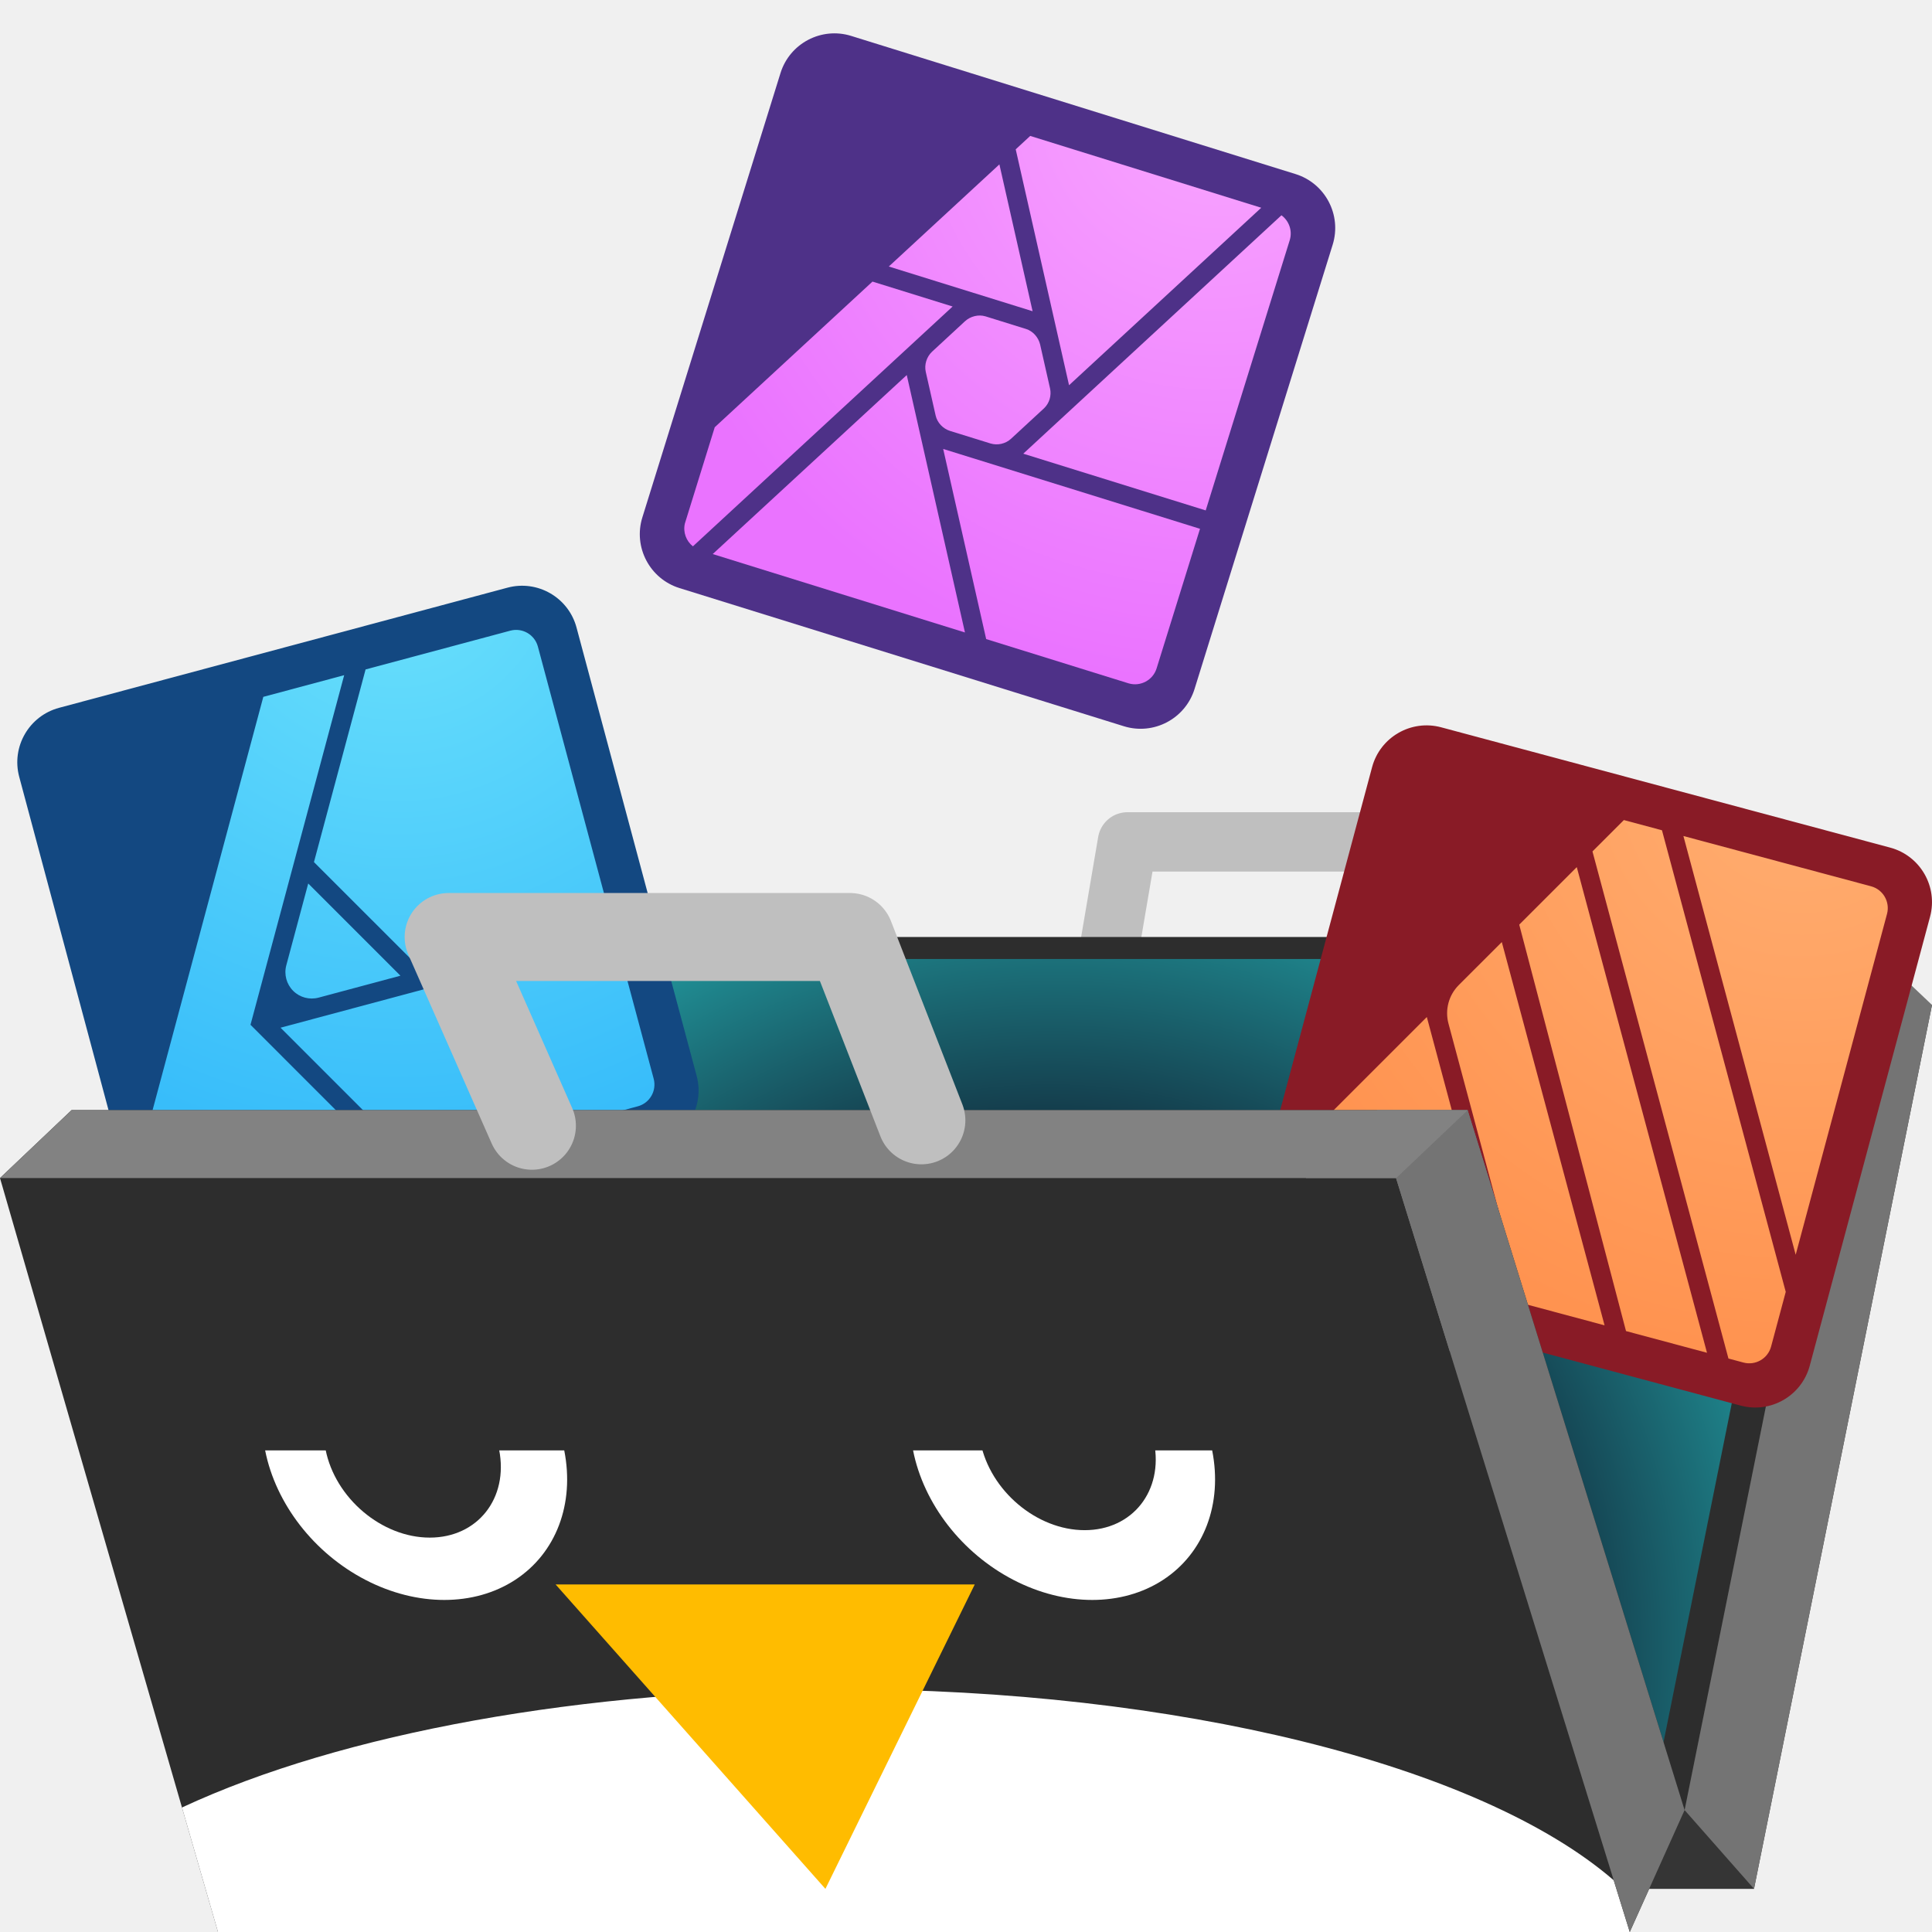
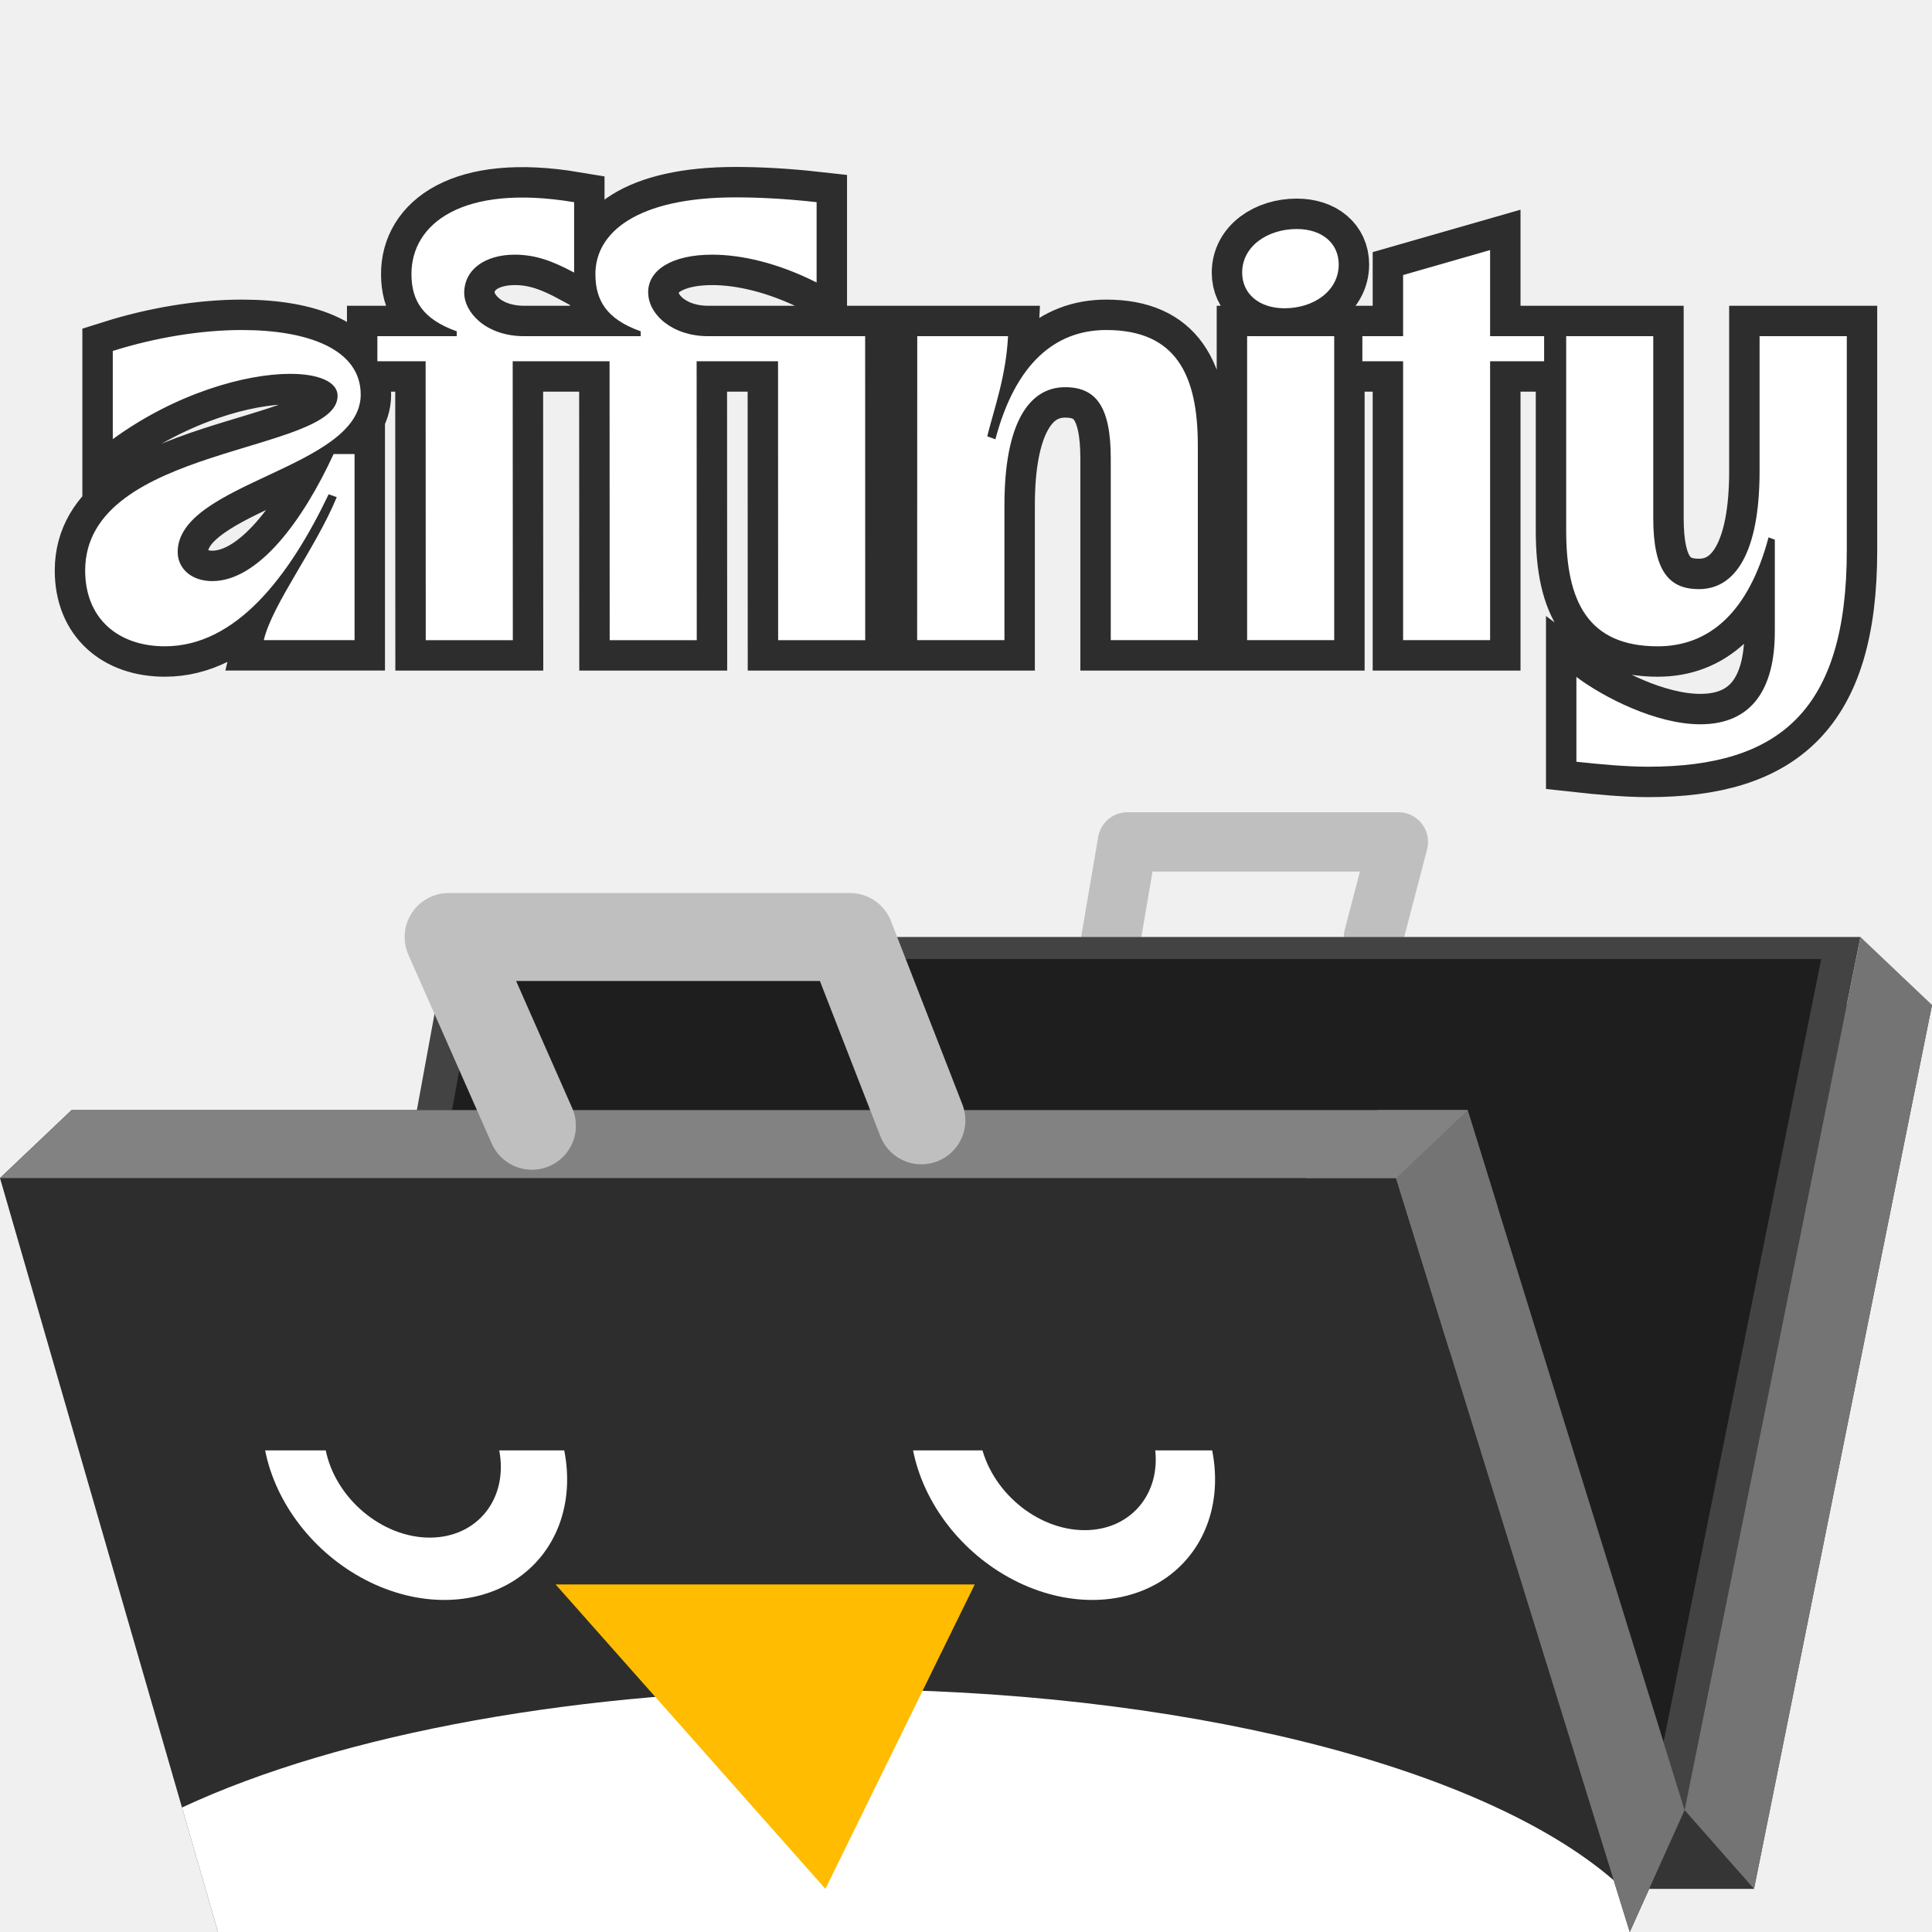
<svg xmlns="http://www.w3.org/2000/svg" xmlns:xlink="http://www.w3.org/1999/xlink" width="135.467mm" height="135.467mm" viewBox="0 0 135.467 135.467" version="1.1" id="svg1" xml:space="preserve">
  <defs id="defs1">
-     <linearGradient id="linearGradient284">
-       <stop style="stop-color:#f40000;stop-opacity:1;" offset="0.003" id="stop286" />
-       <stop style="stop-color:#0b0016;stop-opacity:1;" offset="0.208" id="stop291" />
-       <stop style="stop-color:#208d93;stop-opacity:1;" offset="0.427" id="stop290" />
-       <stop style="stop-color:#13be18;stop-opacity:1;" offset="0.67" id="stop289" />
-       <stop style="stop-color:#b1e507;stop-opacity:1;" offset="0.849" id="stop288" />
-       <stop style="stop-color:#ff0000;stop-opacity:1;" offset="1" id="stop285" />
-     </linearGradient>
    <clipPath clipPathUnits="userSpaceOnUse" id="clipPath287">
      <use x="0" y="0" xlink:href="#g286" id="use287" />
    </clipPath>
-     <radialGradient xlink:href="#linearGradient284" id="radialGradient291" cx="262.798" cy="114.122" fx="262.798" fy="114.122" r="49.821" gradientTransform="matrix(1.361119,-2.357528,2.212267,1.277253,-538.7975,592.2325)" gradientUnits="userSpaceOnUse" />
-     <radialGradient id="a" cx="0" cy="0" r="1" gradientUnits="userSpaceOnUse" gradientTransform="matrix(1038.26,0,0,1038.26,742.988,-89.26)">
-       <stop offset="0" style="stop-color:#6be1fb;stop-opacity:1" id="stop5" />
-       <stop offset="1" style="stop-color:#38bdfa;stop-opacity:1" id="stop6" />
-     </radialGradient>
-     <radialGradient id="b" cx="0" cy="0" r="1" gradientUnits="userSpaceOnUse" gradientTransform="matrix(1038.25,0,0,1038.25,3341.03,-89.259)">
-       <stop offset="0" style="stop-color:#f9a6ff;stop-opacity:1" id="stop8" />
-       <stop offset="1" style="stop-color:#ea73ff;stop-opacity:1" id="stop9" />
-     </radialGradient>
-     <radialGradient id="a-5" cx="0" cy="0" r="1" gradientUnits="userSpaceOnUse" gradientTransform="matrix(1038.26,0,0,1038.26,742.961,-89.26)">
-       <stop offset="0" style="stop-color:#ffae71;stop-opacity:1" id="stop5-9" />
-       <stop offset="1" style="stop-color:#ff9350;stop-opacity:1" id="stop6-2" />
-     </radialGradient>
  </defs>
  <path style="fill:none;fill-opacity:1;stroke:#bfbfbf;stroke-width:4.163;stroke-linecap:round;stroke-linejoin:round;stroke-dasharray:none;stroke-opacity:1" d="m 77.874,65.957 1.18,-6.925 h 18.995 l -1.741,6.668" id="path295" />
  <path id="path268" style="fill:#353535;fill-opacity:1;stroke-width:18.466;stroke-linecap:round;stroke-linejoin:round" d="m 25.099,132.442 h 97.887 L 135.467,70.464 H 36.475 Z" />
-   <path id="path269" style="fill:#2d2d2d;fill-opacity:1;stroke-width:18.466;stroke-linecap:round;stroke-linejoin:round" d="m 20.081,127.678 98.04,-0.758 12.328,-61.22 H 31.457 Z" />
-   <path id="path273" style="fill:url(#radialGradient291);fill-opacity:1;stroke-width:17.547;stroke-linecap:round;stroke-linejoin:round" d="m 22.829,126.135 93.157,-0.72 11.714,-58.171 H 33.639 Z" />
-   <g style="clip-rule:evenodd;fill-rule:evenodd;stroke-linejoin:round;stroke-miterlimit:2" id="g295" transform="matrix(0.03816042,-0.01022505,0.01022505,0.03816042,0.32723,50.6531)">
-     <path d="m 1023.948,100 c 0,-55.192 -44.808,-100 -100,-100 h -824 c -55.192,0 -100,44.808 -100,100 v 824 c 0,55.192 44.808,100 100,100 h 824 c 55.192,0 100,-44.808 100,-100 z" style="fill:#134881" id="path2" />
-     <path d="m 948.958,909.311 c -0.17,21.934 -18.03,39.689 -40,39.689 H 505.268 L 332.718,650.124 h 616.24 z M 74.958,909 V 733.513 L 455.148,75 h 148.58 L 282.538,631.33 465.938,949 h -350.98 c -22.08,0 -40,-17.923 -40,-40 z m 487.17,-292.956 h -150.22 c -16.77,0 -32.27,-8.8 -40.65,-23.327 a 46.907,46.907 0 0 1 0,-46.935 l 75.15,-130.17 z M 908.958,75 c 21.97,0 39.83,17.755 40,39.689 V 616.044 H 601.478 L 466.068,381.549 643.058,75 Z" style="fill:url(#a)" id="path3-6" />
-   </g>
-   <g style="clip-rule:evenodd;fill-rule:evenodd;stroke-linejoin:round;stroke-miterlimit:2" id="g296" transform="matrix(0.03780934,0.01175504,-0.01175504,0.03780934,55.90377,1.343204)">
-     <g transform="matrix(0.88567,0,0,1.12025,-5787.014,-235.252)" id="g8-6">
-       <clipPath id="a-1">
-         <path d="m 6534,210 h 3805 v 973 H 6534 Z" id="path2-8" />
-       </clipPath>
-       <g clip-path="url(#a-1)" id="g7-7">
-         <path d="M 1024,100 C 1024,44.808 979.192,0 924,0 H 100 C 44.808,0 0,44.808 0,100 v 824 c 0,55.192 44.808,100 100,100 h 824 c 55.192,0 100,-44.808 100,-100 z" style="fill:#4e3188" transform="matrix(1.12908,0,0,0.89266,6534.003,210)" id="path3-9" />
-         <path d="M 3547,650.087 V 909 c 0,21.809 -17.49,39.566 -39.2,39.992 l -264.42,-10e-4 -172.64,-298.904 z m -342.96,298.904 h -467.78 l 234.02,-404.714 z m -505.34,-2.629 c -14.15,-5.425 -24.44,-18.652 -25.59,-34.397 L 2673,733.502 2863.17,404.251 h 148.64 z m 449.05,-542.726 c 12.95,0.054 25.34,7.661 32.03,18.935 0.07,0.114 0.2,0.344 0.2,0.344 l 39.3,68.052 0.34,0.564 c 6.42,11.234 6.67,25.389 0.25,36.827 -13.17,23.042 -26.55,45.973 -39.83,68.96 -6.52,11.179 -18.86,18.473 -31.98,18.636 -25.03,0.105 -75.22,0.047 -75.29,0.047 -12.95,-0.054 -25.54,-6.959 -32.24,-18.233 -0.15,-0.244 -0.43,-0.743 -0.43,-0.743 0,0 -39.32,-68.059 -39.4,-68.217 -6.43,-11.234 -6.42,-25.747 0,-37.185 0.09,-0.168 0.29,-0.504 0.29,-0.504 0,0 26.31,-45.638 39.48,-68.457 6.52,-11.179 18.89,-18.87 32,-19.034 0.22,-10e-4 0.66,-0.011 0.66,-0.011 l 74.17,0.019 z M 3519.89,77.126 3208.64,616.001 H 3547 V 115 c 0,-17.566 -11.35,-32.503 -27.11,-37.874 z M 3053.34,75 h 428.43 l -231.7,401.157 -214.21,-370.881 z m 96.18,295.191 h -266.68 l 133.34,-230.855 z" style="fill:url(#b)" transform="matrix(1.12908,0,0,0.89266,3600.653,210)" id="path4-20" />
-       </g>
-     </g>
-   </g>
+   <path id="path269" style="fill:#434343;fill-opacity:1;stroke-width:18.466;stroke-linecap:round;stroke-linejoin:round" d="m 20.081,127.678 98.04,-0.758 12.328,-61.22 H 31.457 Z" />
+   <path id="path273" style="fill:#1e1e1e;fill-opacity:1;stroke-width:17.547;stroke-linecap:round;stroke-linejoin:round" d="m 22.829,126.135 93.157,-0.72 11.714,-58.171 H 33.639 Z" />
  <path style="fill:#747474;fill-opacity:1;stroke:none;stroke-width:12.212;stroke-linecap:round;stroke-linejoin:round;stroke-dasharray:none;stroke-opacity:1" d="m 130.449,65.7 5.018,4.763 -12.481,61.978 -4.865,-5.521 z" id="path272" />
-   <g style="clip-rule:evenodd;fill-rule:evenodd;stroke-linejoin:round;stroke-miterlimit:2" id="g297" transform="matrix(0.03820734,0.01023763,-0.01023763,0.03820734,97.23058,49.97298)">
-     <path d="M 1024,100 C 1024,44.808 979.192,0 924,0 H 100 C 44.808,0 0,44.808 0,100 v 824 c 0,55.192 44.808,100 100,100 h 824 c 55.192,0 100,-44.808 100,-100 z" style="fill:#891b26" id="path2-3" />
-     <path d="M 466.151,949 208.351,502.652 75.011,733.508 V 909 c 0,22.077 17.92,40 40,40 z m 187.99,0 h -148.64 c 0,0 -192.55,-333.487 -257.06,-445.057 a 70.669,70.669 0 0 1 -0.01,-70.724 c 23.33,-40.368 53.92,-93.31 53.92,-93.31 z m 187.99,0 h -148.64 l -369.29,-646.928 72.14,-124.89 z M 949.011,808.578 V 909 c 0,22.077 -17.92,40 -40,40 h -27.53 L 416.011,143.121 455.361,75 h 69.95 z M 909.011,75 h -344.36 l 384.36,665.456 V 115 c 0,-22.077 -17.92,-40 -40,-40 z" style="fill:url(#a-5)" id="path3-7" />
-   </g>
  <path style="fill:#2d2d2d;fill-opacity:1;stroke:none;stroke-width:4.86;stroke-linecap:round;stroke-linejoin:round" d="m 5.018,77.839 h 97.887 l 15.215,49.082 -3.845,8.546 H 15.284 L 0,82.602 Z" id="path13" />
  <path style="fill:#828282;fill-opacity:1;stroke:none;stroke-width:4.86;stroke-linecap:round;stroke-linejoin:round" d="m 101.649,94.737 -3.762,-12.135 -6.328,-2e-6 5.01,-4.763 h 6.336 l 2.121,6.843 z" id="path14" />
  <g id="g7" transform="translate(-195.2312,-2.775323)">
    <g id="g287" clip-path="url(#clipPath287)" transform="matrix(1.052482,0,0,1.052482,-12.29252,-4.334238)">
      <g id="g286" style="fill:#2d2d2d;fill-opacity:1">
        <path id="rect263" style="fill:#2d2d2d;fill-opacity:1;stroke-width:17.545;stroke-linecap:round;stroke-linejoin:round" d="m 197.176,85.238 h 93.006 l 15.571,50.229 h -94.055 z" />
      </g>
    </g>
-     <path d="m 304.684,132.022 a 56.336,21.159 0 0 0 -51.614,-12.732 56.336,21.159 0 0 0 -43.771,7.882 l 2.398,8.294 h 94.055 z" style="fill:#ffffff;stroke-width:17.545;stroke-linecap:round;stroke-linejoin:round" id="path3" transform="matrix(1.052482,0,0,1.052482,-12.29252,-4.334238)" />
+     <path d="m 304.684,132.022 a 56.336,21.159 0 0 0 -51.614,-12.732 56.336,21.159 0 0 0 -43.771,7.882 l 2.398,8.294 h 94.055 z" style="fill:#ffffff;fill-opacity:1;stroke:none;stroke-width:2.06;stroke-linecap:round;stroke-linejoin:round;stroke-dasharray:none;stroke-opacity:1" id="path3" transform="matrix(1.052482,0,0,1.052482,-12.29252,-4.334238)" />
    <path style="fill:#747474;fill-opacity:1;stroke:none;stroke-width:12.212;stroke-linecap:round;stroke-linejoin:round;stroke-dasharray:none;stroke-opacity:1" d="m 309.506,138.242 3.845,-8.546 -15.215,-49.082 -5.018,4.763 z" id="path270" />
    <path style="fill:#828282;fill-opacity:1;stroke:none;stroke-width:12.212;stroke-linecap:round;stroke-linejoin:round;stroke-dasharray:none;stroke-opacity:1" d="m 200.249,80.614 -5.018,4.763 h 97.887 l 5.018,-4.763 z" id="path271" />
  </g>
  <path style="fill:none;fill-opacity:1;stroke:#bfbfbf;stroke-width:6.168;stroke-linecap:round;stroke-linejoin:round;stroke-dasharray:none;stroke-opacity:1" d="M 37.297,78.935 31.457,65.7 h 28.14 l 5.008,12.855" id="path288" />
  <g id="g6" transform="translate(-195.2312,-2.775323)">
    <path style="fill:#ffbc00;fill-opacity:1;stroke-width:5.292;stroke-linecap:round;stroke-linejoin:round" id="path3-1" d="m 7.455,38.018 20.573,-10e-7 h 20.573 L 38.314,55.834 28.028,73.651 17.741,55.834 Z" transform="matrix(0.7142617,0,0.1185324,0.599006,224.3581,91.10004)" />
    <path style="fill:#ffffff;fill-opacity:1;stroke-width:3.38;stroke-linecap:round;stroke-linejoin:round" id="path4-2" d="m 214.121,106.5 a 10.486,10.689 0 0 1 -5.243,9.257 10.486,10.689 0 0 1 -10.486,0 10.486,10.689 0 0 1 -5.243,-9.257 h 10.486 z" transform="matrix(1,0,0.1941178,0.9809782,0,0)" />
    <path style="fill:#ffffff;fill-opacity:1;stroke-width:3.38;stroke-linecap:round;stroke-linejoin:round" id="path5-7" d="m -238.58,106.5 a 10.486,10.689 0 0 1 -5.243,9.257 10.486,10.689 0 0 1 -10.486,0 10.486,10.689 0 0 1 -5.243,-9.257 h 10.486 z" transform="matrix(-1,0,0.1941178,0.9809782,0,0)" />
    <ellipse style="fill:#2d2d2d;fill-opacity:1;stroke:none;stroke-width:2.551;stroke-linecap:round;stroke-linejoin:round;stroke-dasharray:none;stroke-opacity:1" id="path128-0" cx="203.481" cy="106.442" rx="6.084" ry="6.291" transform="matrix(1,0,0.1941178,0.9809782,0,0)" />
    <ellipse style="fill:#2d2d2d;fill-opacity:1;stroke:none;stroke-width:2.551;stroke-linecap:round;stroke-linejoin:round;stroke-dasharray:none;stroke-opacity:1" id="ellipse128-9" cx="249.504" cy="105.91" rx="6.084" ry="6.291" transform="matrix(1,0,0.1941178,0.9809782,0,0)" />
  </g>
+   <path d="m 123.377,23.572 v 9.463 c 0,5.712 -1.7,8.273 -4.251,8.273 -2.127,0 -3.204,-1.296 -3.204,-4.994 v -12.742 h -6.105 v 13.657 c 0,4.956 1.539,8.089 6.42,8.089 3.587,0 6.364,-2.354 7.769,-7.64 l 0.44,0.162 v 6.438 c 0,3.998 -1.58,6.507 -5.229,6.507 -3.118,0 -6.821,-1.918 -8.684,-3.32 v 5.946 c 1.552,0.172 3.476,0.349 5.028,0.349 9.193,0 13.932,-3.922 13.932,-15.164 V 23.572 Z m -98.085,4.093 c 0,-3.162 -3.662,-4.525 -8.338,-4.525 -2.844,0 -6.06,0.526 -9.046,1.468 v 6.183 c 4.401,-3.205 9.291,-4.578 12.44,-4.578 1.98,0 3.324,0.553 3.324,1.543 0,4.079 -17.7,3.433 -17.7,12.247 0,3.378 2.323,5.314 5.592,5.314 4.944,0 8.683,-4.804 11.481,-10.661 l 0.567,0.204 c -1.473,3.579 -4.522,7.503 -5.116,10.025 h 6.365 V 31.836 h -1.47 c -2.134,4.637 -5.26,8.909 -8.507,8.909 -1.482,0 -2.425,-0.899 -2.425,-2.04 0,-4.88 12.834,-5.857 12.834,-11.04 m 62.152,-4.093 h 6.106 v 21.314 h -6.106 z m -9.876,-0.432 c -3.592,0 -6.372,2.36 -7.775,7.663 l -0.572,-0.21 c 0.484,-1.934 1.323,-4.228 1.458,-7.021 h -6.365 l -0.007,21.314 h 6.121 v -9.463 c 0,-5.712 1.7,-8.273 4.251,-8.273 2.127,0 3.204,1.296 3.204,4.994 v 12.742 h 6.105 V 31.229 c 0,-4.956 -1.539,-8.089 -6.42,-8.089 m -27.927,0.432 c -2.461,0 -4.194,-1.493 -4.194,-3.084 0,-1.558 1.668,-2.631 4.487,-2.631 2.026,0 4.58,0.565 7.324,1.951 V 14.175 c -2.157,-0.241 -4.042,-0.336 -5.682,-0.336 -6.943,0 -9.849,2.482 -9.829,5.405 0.012,1.791 0.747,3.124 3.175,3.986 v 0.343 h -8.152 c -2.759,0 -4.222,-1.72 -4.222,-3.028 0,-1.64 1.452,-2.688 3.544,-2.688 1.46,0 2.665,0.451 4.163,1.256 v -4.937 c -7.842,-1.307 -11.43,1.519 -11.406,5.068 0.012,1.791 0.747,3.124 3.175,3.986 v 0.343 h -5.565 v 1.757 h 3.384 l 0.008,19.557 h 6.106 l -0.009,-19.557 h 6.792 l 0.008,19.557 h 6.106 l -0.009,-19.557 h 5.708 l 0.007,19.557 h 6.106 L 60.662,23.572 h -11.019 z m 41.281,-7.514 c -2.019,0 -3.825,1.188 -3.825,3.058 0,1.485 1.188,2.499 2.974,2.499 2.014,0 3.796,-1.193 3.796,-3.073 -1.7e-4,-1.484 -1.168,-2.484 -2.945,-2.484 m 13.559,1.477 -6.1,1.751 v 4.286 h -2.856 v 1.757 h 2.856 v 19.557 h 6.1 V 25.329 h 3.788 v -1.757 h -3.788 z" id="path1-3" style="fill:#ffffff;fill-opacity:1;stroke:#2d2d2d;stroke-width:4.265;stroke-dasharray:none;stroke-opacity:1;paint-order:stroke markers fill" />
</svg>
